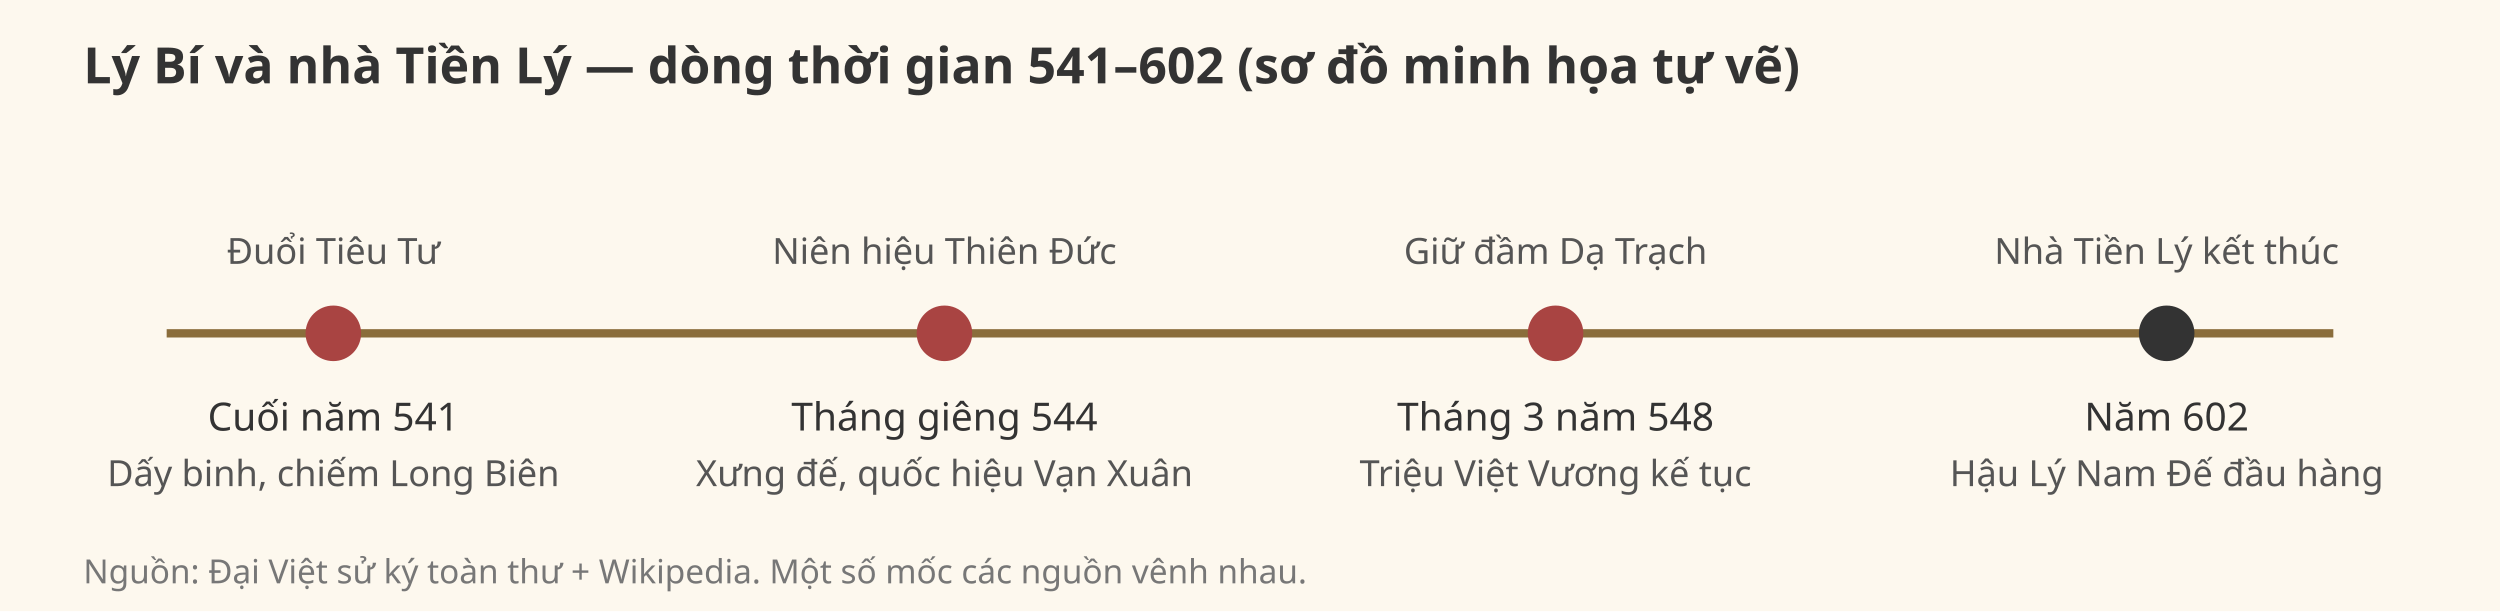
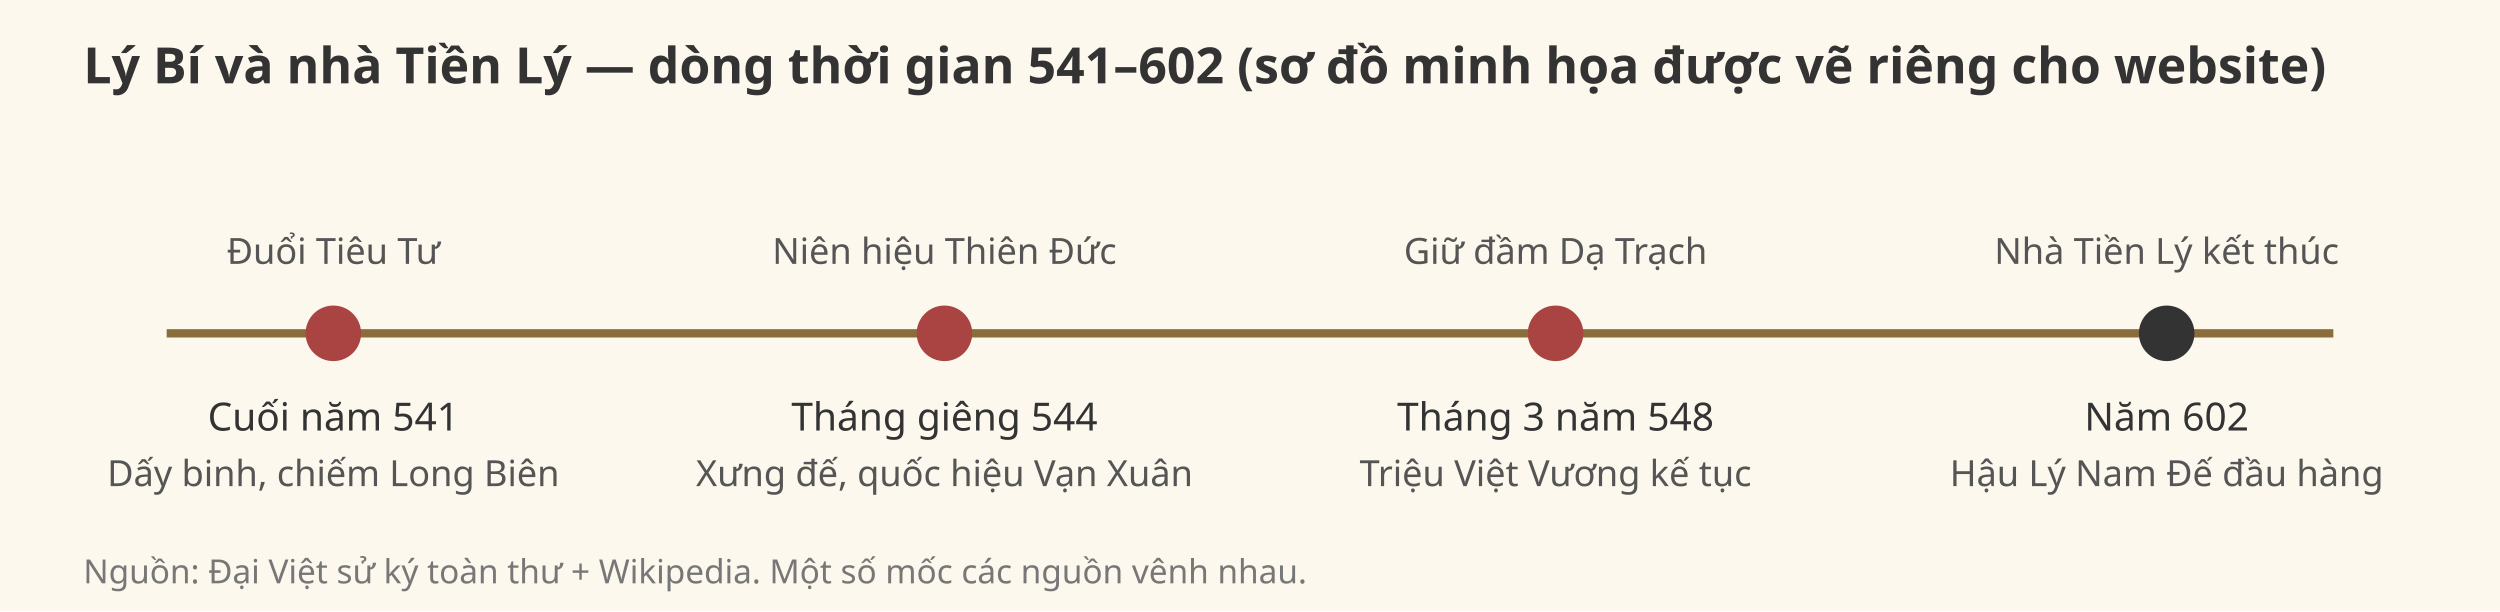
<svg xmlns="http://www.w3.org/2000/svg" width="900" height="220" viewBox="0 0 900 220" role="img" aria-label="Sơ đồ dòng thời gian Lý Bí và nhà Tiền Lý từ năm 541 đến năm 602">
  <rect width="900" height="220" fill="#fdf8ee" />
-   <text x="30" y="30" font-family="sans-serif" font-size="18" font-weight="bold" fill="#333">Lý Bí và nhà Tiền Lý — dòng thời gian 541–602 (sơ đồ minh họa tự vẽ)</text>
+   <text x="30" y="30" font-family="sans-serif" font-size="18" font-weight="bold" fill="#333">Lý Bí và nhà Tiền Lý — dòng thời gian 541–602 (sơ đồ minh họa được vẽ riêng cho website)</text>
  <line x1="60" y1="120" x2="840" y2="120" stroke="#8a6d3b" stroke-width="3" />
  <circle cx="120" cy="120" r="10" fill="#a94442" />
  <text x="120" y="155" text-anchor="middle" font-family="sans-serif" font-size="14" fill="#333">Cuối năm 541</text>
  <text x="120" y="175" text-anchor="middle" font-family="sans-serif" font-size="13" fill="#555">Dấy binh, chiếm Long Biên</text>
  <text x="120" y="95" text-anchor="middle" font-family="sans-serif" font-size="13" fill="#555">Đuổi Tiêu Tư</text>
  <circle cx="340" cy="120" r="10" fill="#a94442" />
  <text x="340" y="155" text-anchor="middle" font-family="sans-serif" font-size="14" fill="#333">Tháng giêng 544</text>
  <text x="340" y="175" text-anchor="middle" font-family="sans-serif" font-size="13" fill="#555">Xưng đế, quốc hiệu Vạn Xuân</text>
  <text x="340" y="95" text-anchor="middle" font-family="sans-serif" font-size="13" fill="#555">Niên hiệu Thiên Đức</text>
  <circle cx="560" cy="120" r="10" fill="#a94442" />
  <text x="560" y="155" text-anchor="middle" font-family="sans-serif" font-size="14" fill="#333">Tháng 3 năm 548</text>
  <text x="560" y="175" text-anchor="middle" font-family="sans-serif" font-size="13" fill="#555">Triệu Việt Vương kế tục</text>
  <text x="560" y="95" text-anchor="middle" font-family="sans-serif" font-size="13" fill="#555">Giữ đầm Dạ Trạch</text>
  <circle cx="780" cy="120" r="10" fill="#333" />
  <text x="780" y="155" text-anchor="middle" font-family="sans-serif" font-size="14" fill="#333">Năm 602</text>
  <text x="780" y="175" text-anchor="middle" font-family="sans-serif" font-size="13" fill="#555">Hậu Lý Nam Đế đầu hàng</text>
  <text x="780" y="95" text-anchor="middle" font-family="sans-serif" font-size="13" fill="#555">Nhà Tiền Lý kết thúc</text>
  <text x="30" y="210" font-family="sans-serif" font-size="12" fill="#777">Nguồn: Đại Việt sử ký toàn thư + Wikipedia. Một số mốc các nguồn vênh nhau.</text>
</svg>
